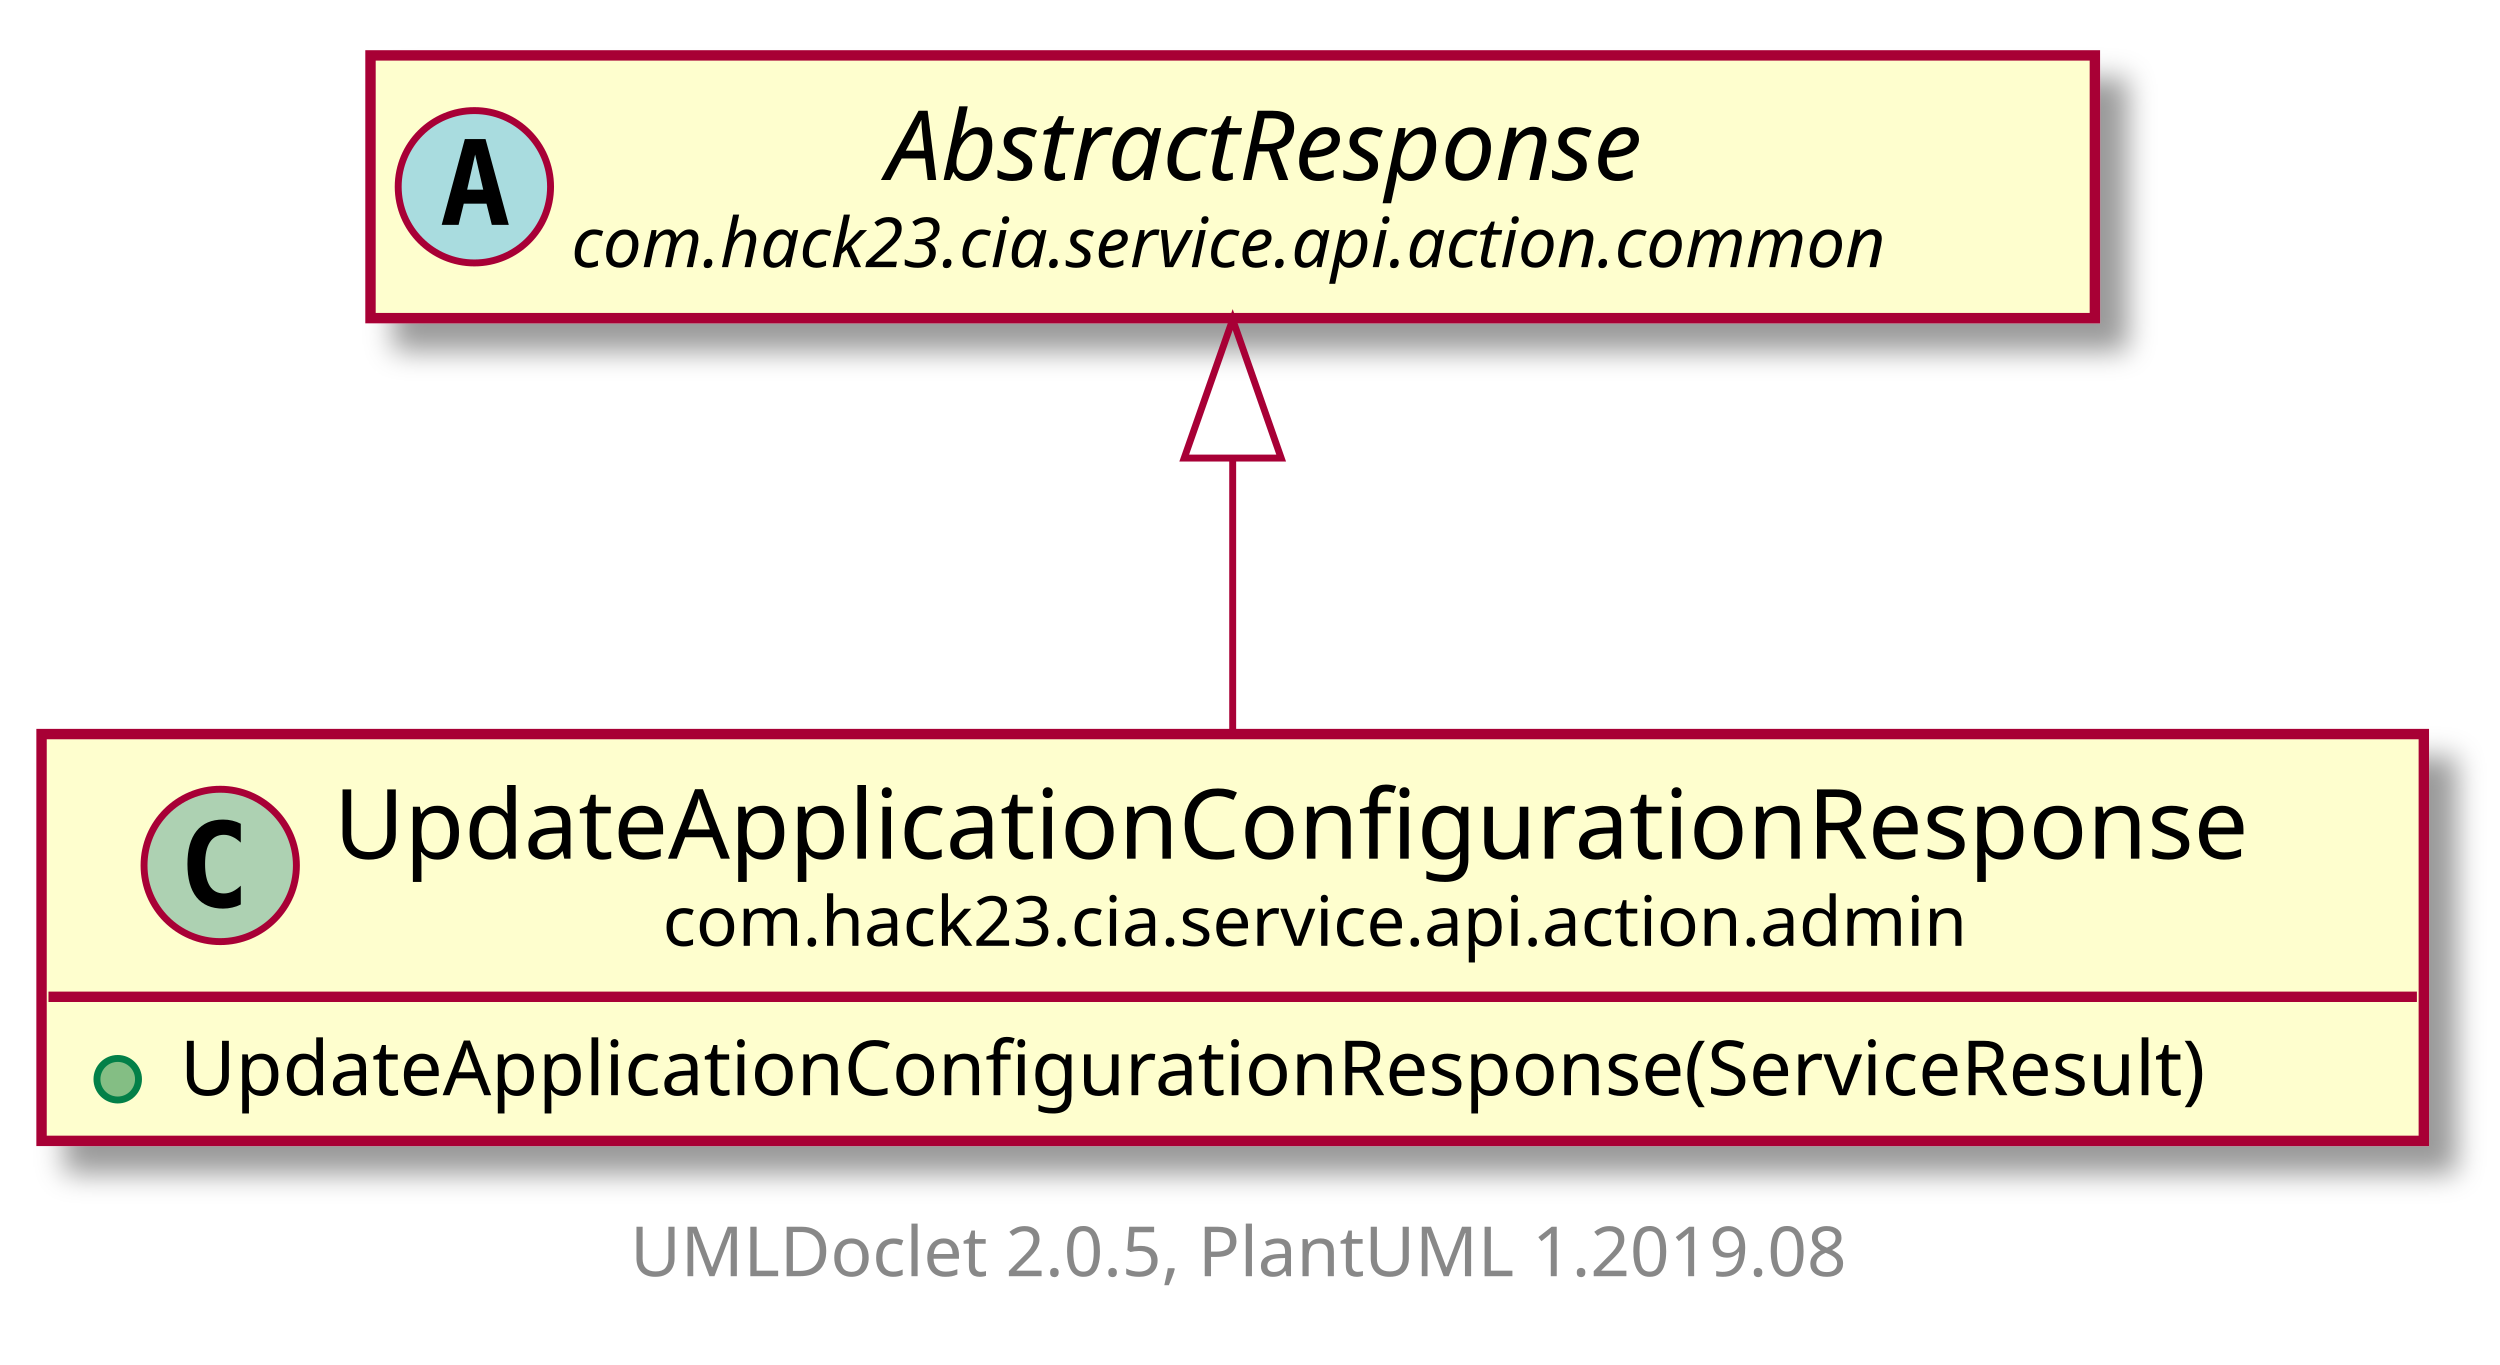
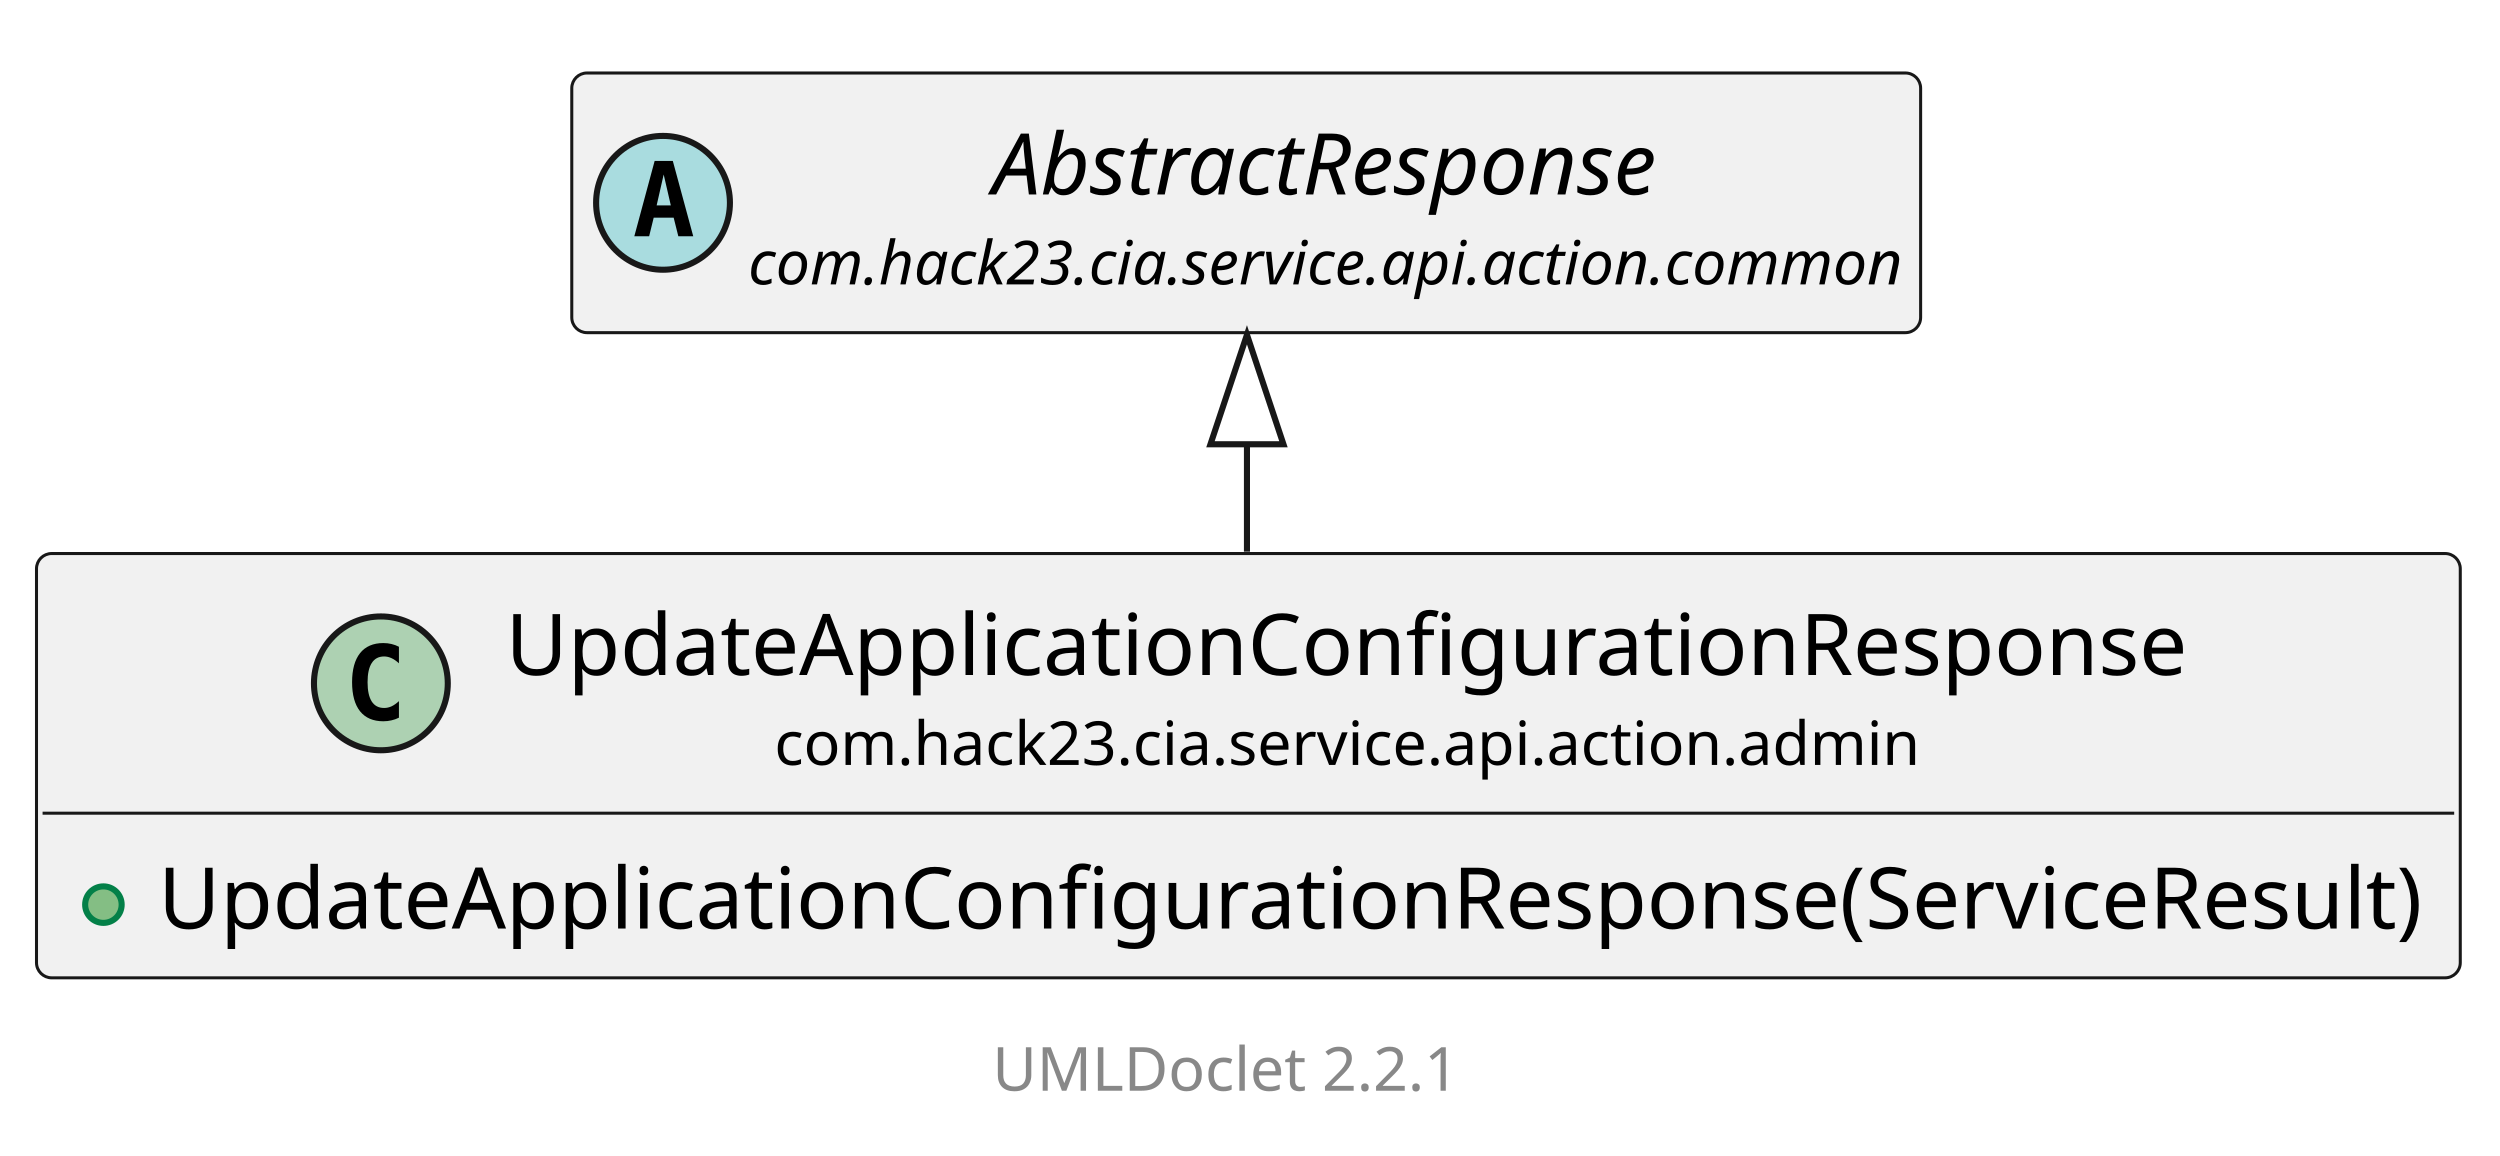
- <svg xmlns="http://www.w3.org/2000/svg" xmlns:xlink="http://www.w3.org/1999/xlink" contentScriptType="application/ecmascript" contentStyleType="text/css" height="197px" preserveAspectRatio="none" style="width:361px;height:197px;" version="1.1" viewBox="0 0 361 197" width="361px" zoomAndPan="magnify">
-   <defs>
-     <filter height="300%" id="fua6vfhc6i0xp" width="300%" x="-1" y="-1">
-       <feGaussianBlur result="blurOut" stdDeviation="2.0" />
-       <feColorMatrix in="blurOut" result="blurOut2" type="matrix" values="0 0 0 0 0 0 0 0 0 0 0 0 0 0 0 0 0 0 .4 0" />
-       <feOffset dx="4.0" dy="4.0" in="blurOut2" result="blurOut3" />
-       <feBlend in="SourceGraphic" in2="blurOut3" mode="normal" />
-     </filter>
-   </defs>
+ <svg xmlns="http://www.w3.org/2000/svg" xmlns:xlink="http://www.w3.org/1999/xlink" contentStyleType="text/css" height="190px" preserveAspectRatio="none" style="width:411px;height:190px;background:#FFFFFF;" version="1.1" viewBox="0 0 411 190" width="411px" zoomAndPan="magnify">
+   <defs />
  <g>
-     <a href="UpdateApplicationConfigurationResponse.html" target="_top" xlink:actuate="onRequest" xlink:show="new" xlink:title="UpdateApplicationConfigurationResponse.html" xlink:type="simple">
-       <rect fill="#FEFECE" filter="url(#fua6vfhc6i0xp)" height="58.742" id="com.hack23.cia.service.api.action.admin.UpdateApplicationConfigurationResponse" style="stroke: #A80036; stroke-width: 1.5;" width="344" x="6" y="106" />
-       <ellipse cx="31.8" cy="124.969" fill="#ADD1B2" rx="11" ry="11" style="stroke: #A80036; stroke-width: 1.0;" />
-       <path d="M34.769,130.609 Q34.191,130.906 33.55,131.047 Q32.909,131.203 32.206,131.203 Q29.706,131.203 28.378,129.562 Q27.066,127.906 27.066,124.781 Q27.066,121.656 28.378,120 Q29.706,118.344 32.206,118.344 Q32.909,118.344 33.55,118.5 Q34.206,118.656 34.769,118.953 L34.769,121.672 Q34.144,121.094 33.55,120.828 Q32.956,120.547 32.331,120.547 Q30.988,120.547 30.3,121.625 Q29.613,122.688 29.613,124.781 Q29.613,126.875 30.3,127.953 Q30.988,129.016 32.331,129.016 Q32.956,129.016 33.55,128.75 Q34.144,128.469 34.769,127.891 L34.769,130.609 Z " />
-       <text fill="#000000" font-family="sans-serif" font-size="14" lengthAdjust="spacingAndGlyphs" textLength="288" x="48.2" y="123.995">UpdateApplicationConfigurationResponse</text>
-       <text fill="#000000" font-family="sans-serif" font-size="10" lengthAdjust="spacingAndGlyphs" textLength="193" x="95.7" y="136.579">com.hack23.cia.service.api.action.admin</text>
-       <line style="stroke: #A80036; stroke-width: 1.5;" x1="7" x2="349" y1="143.938" y2="143.938" />
-       <ellipse cx="17" cy="155.84" fill="#84BE84" rx="3" ry="3" style="stroke: #038048; stroke-width: 1.0;" />
-       <text fill="#000000" font-family="sans-serif" font-size="11" lengthAdjust="spacingAndGlyphs" textLength="318" x="26" y="158.148">UpdateApplicationConfigurationResponse(ServiceResult)</text>
+     <a href="UpdateApplicationConfigurationResponse.html" target="_top" title="UpdateApplicationConfigurationResponse.html" xlink:actuate="onRequest" xlink:href="UpdateApplicationConfigurationResponse.html" xlink:show="new" xlink:title="UpdateApplicationConfigurationResponse.html" xlink:type="simple">
+       <g id="elem_com.hack23.cia.service.api.action.admin.UpdateApplicationConfigurationResponse">
+         <rect codeLine="13" fill="#F1F1F1" height="69.756" id="com.hack23.cia.service.api.action.admin.UpdateApplicationConfigurationResponse" rx="2.5" ry="2.5" style="stroke:#181818;stroke-width:0.5;" width="398.469" x="6" y="91" />
+         <ellipse cx="62.616" cy="112.344" fill="#ADD1B2" rx="11" ry="11" style="stroke:#181818;stroke-width:1.0;" />
+         <path d="M65.585,117.985 Q65.007,118.281 64.366,118.422 Q63.725,118.578 63.022,118.578 Q60.522,118.578 59.194,116.938 Q57.882,115.281 57.882,112.156 Q57.882,109.031 59.194,107.375 Q60.522,105.719 63.022,105.719 Q63.725,105.719 64.366,105.875 Q65.022,106.031 65.585,106.328 L65.585,109.047 Q64.96,108.469 64.366,108.203 Q63.772,107.922 63.147,107.922 Q61.803,107.922 61.116,109 Q60.428,110.063 60.428,112.156 Q60.428,114.25 61.116,115.328 Q61.803,116.391 63.147,116.391 Q63.772,116.391 64.366,116.125 Q64.96,115.844 65.585,115.266 L65.585,117.985 Z " fill="#000000" />
+         <text fill="#000000" font-family="sans-serif" font-size="14" lengthAdjust="spacing" textLength="276.737" x="83.116" y="110.966">UpdateApplicationConfigurationResponse</text>
+         <text fill="#000000" font-family="sans-serif" font-size="10" lengthAdjust="spacing" textLength="188.34" x="127.314" y="125.758">com.hack23.cia.service.api.action.admin</text>
+         <line style="stroke:#181818;stroke-width:0.5;" x1="7" x2="403.469" y1="133.688" y2="133.688" />
+         <ellipse cx="17" cy="148.722" fill="#84BE84" rx="3" ry="3" style="stroke:#038048;stroke-width:1.0;" />
+         <text fill="#000000" font-family="sans-serif" font-size="14" lengthAdjust="spacing" textLength="372.469" x="26" y="152.654">UpdateApplicationConfigurationResponse(ServiceResult)</text>
+       </g>
    </a>
-     <a href="../common/AbstractResponse.html" target="_top" xlink:actuate="onRequest" xlink:show="new" xlink:title="../common/AbstractResponse.html" xlink:type="simple">
-       <rect fill="#FEFECE" filter="url(#fua6vfhc6i0xp)" height="37.938" id="com.hack23.cia.service.api.action.common.AbstractResponse" style="stroke: #A80036; stroke-width: 1.5;" width="249" x="53.5" y="8" />
-       <ellipse cx="68.5" cy="26.969" fill="#A9DCDF" rx="11" ry="11" style="stroke: #A80036; stroke-width: 1.0;" />
-       <path d="M68.609,22.312 L67.453,27.391 L69.781,27.391 L68.609,22.312 Z M67.125,20.078 L70.109,20.078 L73.469,32.469 L71.016,32.469 L70.25,29.406 L66.969,29.406 L66.219,32.469 L63.781,32.469 L67.125,20.078 Z " />
-       <text fill="#000000" font-family="sans-serif" font-size="14" font-style="italic" lengthAdjust="spacingAndGlyphs" textLength="126" x="128" y="25.995">AbstractResponse</text>
-       <text fill="#000000" font-family="sans-serif" font-size="10" font-style="italic" lengthAdjust="spacingAndGlyphs" textLength="217" x="82.5" y="38.579">com.hack23.cia.service.api.action.common</text>
+     <a href="../common/AbstractResponse.html" target="_top" title="../common/AbstractResponse.html" xlink:actuate="onRequest" xlink:href="../common/AbstractResponse.html" xlink:show="new" xlink:title="../common/AbstractResponse.html" xlink:type="simple">
+       <g id="elem_com.hack23.cia.service.api.action.common.AbstractResponse">
+         <rect codeLine="17" fill="#F1F1F1" height="42.688" id="com.hack23.cia.service.api.action.common.AbstractResponse" rx="2.5" ry="2.5" style="stroke:#181818;stroke-width:0.5;" width="221.75" x="94" y="12" />
+         <ellipse cx="109" cy="33.344" fill="#A9DCDF" rx="11" ry="11" style="stroke:#181818;stroke-width:1.0;" />
+         <path d="M109.109,28.688 L107.953,33.766 L110.281,33.766 L109.109,28.688 Z M107.625,26.453 L110.609,26.453 L113.969,38.844 L111.516,38.844 L110.75,35.782 L107.469,35.782 L106.719,38.844 L104.281,38.844 L107.625,26.453 Z " fill="#000000" />
+         <text fill="#000000" font-family="sans-serif" font-size="14" font-style="italic" lengthAdjust="spacing" textLength="109.368" x="163.191" y="31.966">AbstractResponse</text>
+         <text fill="#000000" font-family="sans-serif" font-size="10" font-style="italic" lengthAdjust="spacing" textLength="189.75" x="123" y="46.758">com.hack23.cia.service.api.action.common</text>
+       </g>
    </a>
-     <path d="M178,66.353 C178,79.412 178,93.72 178,105.915 " fill="none" id="com.hack23.cia.service.api.action.common.AbstractResponse-com.hack23.cia.service.api.action.admin.UpdateApplicationConfigurationResponse" style="stroke: #A80036; stroke-width: 1.0;" />
-     <polygon fill="none" points="171,66.148,178,46.148,185,66.148,171,66.148" style="stroke: #A80036; stroke-width: 1.0;" />
-     <text fill="#888888" font-family="sans-serif" font-size="10" lengthAdjust="spacingAndGlyphs" textLength="186" x="91" y="184.282">UMLDoclet 2.0.5, PlantUML 1.2019.08</text>
+     <polygon fill="none" points="205,55.036,199,73.036,211,73.036,205,55.036" style="stroke:#181818;stroke-width:1.0;" />
+     <path d="M205,73.036 C205,83.57 205,78.683 205,90.699 " fill="none" style="stroke:#181818;stroke-width:1.0;" />
+     <text fill="#888888" font-family="sans-serif" font-size="10" lengthAdjust="spacing" textLength="2.6" x="200.2" y="165.69"> </text>
+     <a href="https://github.com/talsma-ict/umldoclet" target="_top" title="https://github.com/talsma-ict/umldoclet" xlink:actuate="onRequest" xlink:href="https://github.com/talsma-ict/umldoclet" xlink:show="new" xlink:title="https://github.com/talsma-ict/umldoclet" xlink:type="simple">
+       <text fill="#888888" font-family="sans-serif" font-size="10" lengthAdjust="spacing" textLength="76.72" x="163.14" y="179.31">UMLDoclet 2.2.1</text>
+     </a>
  </g>
</svg>
